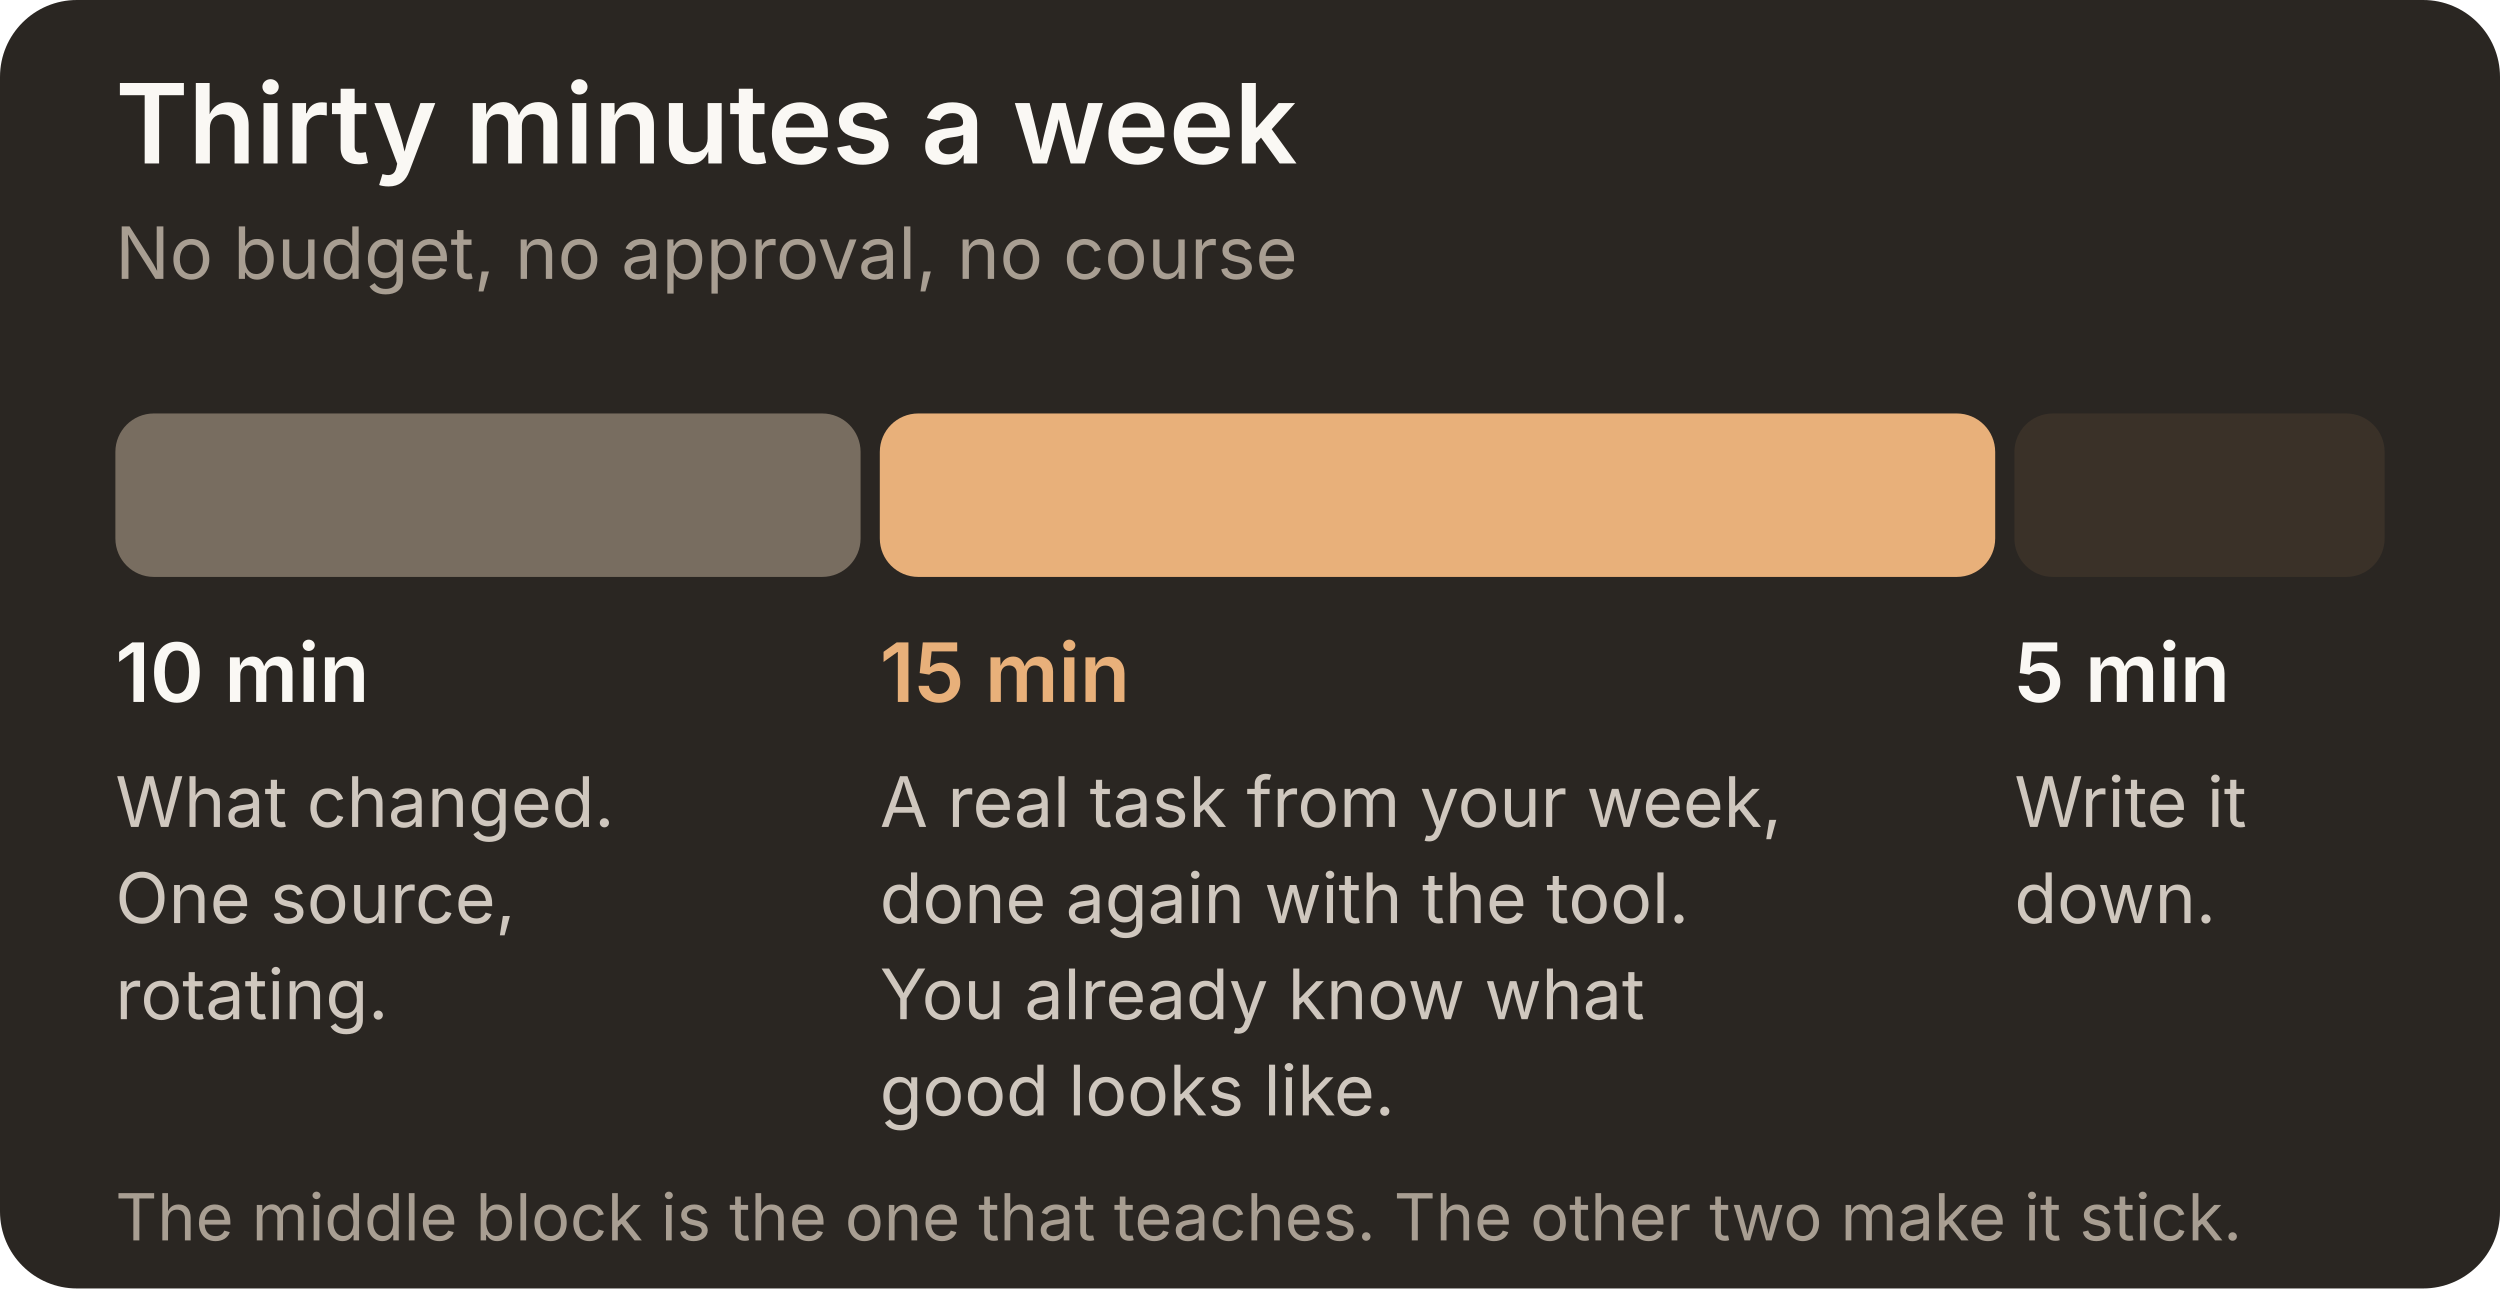
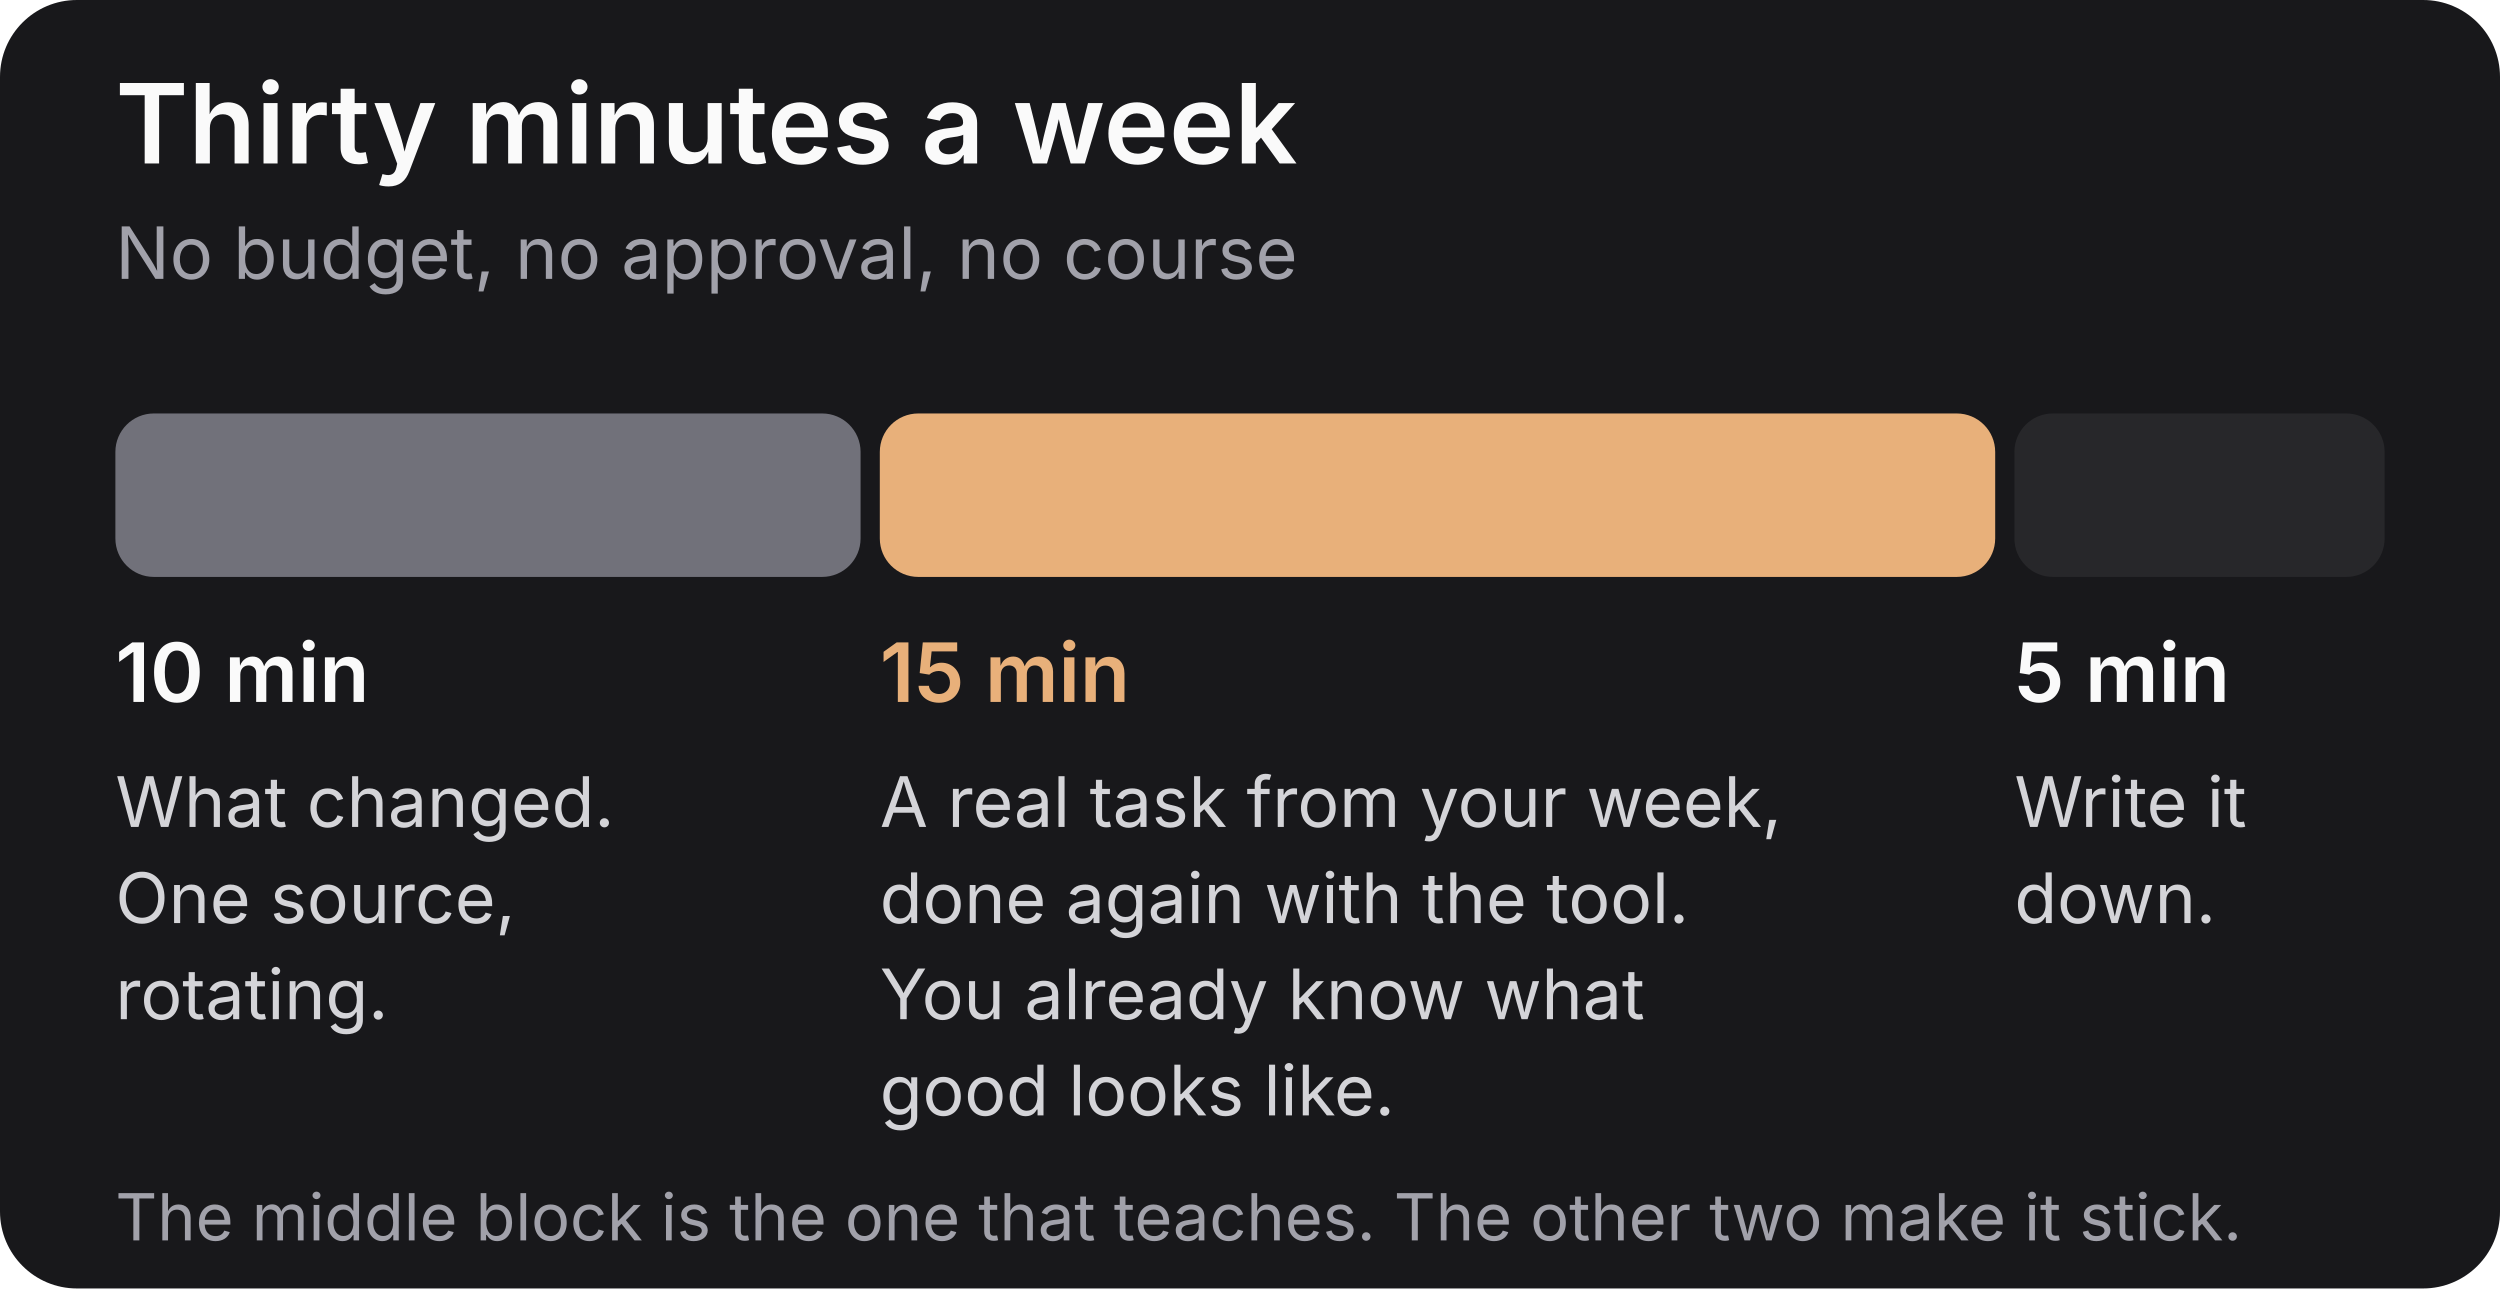
<svg xmlns="http://www.w3.org/2000/svg" width="520" height="268" viewBox="0 0 520 268" role="img" aria-label="A thirty minute weekly routine that costs nothing: ten minutes checking one source for what changed, fifteen minutes redoing a real task from your own week with the tool so you can judge the output, and five minutes writing down what worked and what did not.">
-   <rect x="0" y="0" width="520" height="268" rx="16" fill="#2a2622" />
-   <text x="24" y="34" font-family="'Inter', system-ui, -apple-system, sans-serif" font-size="23" fill="#faf8f4" font-weight="600">Thirty minutes a week</text>
-   <text x="24" y="58" font-family="'Inter', system-ui, -apple-system, sans-serif" font-size="15" fill="#a89e92">No budget, no approval, no course</text>
-   <rect x="24" y="86" width="155" height="34" rx="8" fill="#786d60" />
+   <rect x="0" y="0" width="520" height="268" rx="16" fill="#18181b" />
+   <text x="24" y="34" font-family="'Inter', system-ui, -apple-system, sans-serif" font-size="23" fill="#fafafa" font-weight="600">Thirty minutes a week</text>
+   <text x="24" y="58" font-family="'Inter', system-ui, -apple-system, sans-serif" font-size="15" fill="#a1a1aa">No budget, no approval, no course</text>
+   <rect x="24" y="86" width="155" height="34" rx="8" fill="#71717a" />
  <rect x="183" y="86" width="232" height="34" rx="8" fill="#e8b07a" />
-   <rect x="419" y="86" width="77" height="34" rx="8" fill="#3a3128" />
-   <text x="24" y="146" font-family="'Inter', system-ui, -apple-system, sans-serif" font-size="17" fill="#faf8f4" font-weight="600">10 min</text>
+   <rect x="419" y="86" width="77" height="34" rx="8" fill="#27272a" />
+   <text x="24" y="146" font-family="'Inter', system-ui, -apple-system, sans-serif" font-size="17" fill="#fafafa" font-weight="600">10 min</text>
  <text x="183" y="146" font-family="'Inter', system-ui, -apple-system, sans-serif" font-size="17" fill="#e8b07a" font-weight="600">15 min</text>
-   <text x="419" y="146" font-family="'Inter', system-ui, -apple-system, sans-serif" font-size="17" fill="#faf8f4" font-weight="600">5 min</text>
-   <text x="24" y="172" font-family="'Inter', system-ui, -apple-system, sans-serif" font-size="14.5" fill="#cfc7be">What changed.</text>
-   <text x="24" y="192" font-family="'Inter', system-ui, -apple-system, sans-serif" font-size="14.5" fill="#cfc7be">One source,</text>
-   <text x="24" y="212" font-family="'Inter', system-ui, -apple-system, sans-serif" font-size="14.5" fill="#cfc7be">rotating.</text>
-   <text x="183" y="172" font-family="'Inter', system-ui, -apple-system, sans-serif" font-size="14.5" fill="#cfc7be">A real task from your week,</text>
-   <text x="183" y="192" font-family="'Inter', system-ui, -apple-system, sans-serif" font-size="14.5" fill="#cfc7be">done again with the tool.</text>
-   <text x="183" y="212" font-family="'Inter', system-ui, -apple-system, sans-serif" font-size="14.5" fill="#cfc7be">You already know what</text>
-   <text x="183" y="232" font-family="'Inter', system-ui, -apple-system, sans-serif" font-size="14.5" fill="#cfc7be">good looks like.</text>
-   <text x="419" y="172" font-family="'Inter', system-ui, -apple-system, sans-serif" font-size="14.5" fill="#cfc7be">Write it</text>
-   <text x="419" y="192" font-family="'Inter', system-ui, -apple-system, sans-serif" font-size="14.5" fill="#cfc7be">down.</text>
-   <text x="24" y="258" font-family="'Inter', system-ui, -apple-system, sans-serif" font-size="13.5" fill="#a89e92">The middle block is the one that teaches. The other two make it stick.</text>
+   <text x="419" y="146" font-family="'Inter', system-ui, -apple-system, sans-serif" font-size="17" fill="#fafafa" font-weight="600">5 min</text>
+   <text x="24" y="172" font-family="'Inter', system-ui, -apple-system, sans-serif" font-size="14.5" fill="#d4d4d8">What changed.</text>
+   <text x="24" y="192" font-family="'Inter', system-ui, -apple-system, sans-serif" font-size="14.5" fill="#d4d4d8">One source,</text>
+   <text x="24" y="212" font-family="'Inter', system-ui, -apple-system, sans-serif" font-size="14.5" fill="#d4d4d8">rotating.</text>
+   <text x="183" y="172" font-family="'Inter', system-ui, -apple-system, sans-serif" font-size="14.5" fill="#d4d4d8">A real task from your week,</text>
+   <text x="183" y="192" font-family="'Inter', system-ui, -apple-system, sans-serif" font-size="14.5" fill="#d4d4d8">done again with the tool.</text>
+   <text x="183" y="212" font-family="'Inter', system-ui, -apple-system, sans-serif" font-size="14.5" fill="#d4d4d8">You already know what</text>
+   <text x="183" y="232" font-family="'Inter', system-ui, -apple-system, sans-serif" font-size="14.5" fill="#d4d4d8">good looks like.</text>
+   <text x="419" y="172" font-family="'Inter', system-ui, -apple-system, sans-serif" font-size="14.5" fill="#d4d4d8">Write it</text>
+   <text x="419" y="192" font-family="'Inter', system-ui, -apple-system, sans-serif" font-size="14.5" fill="#d4d4d8">down.</text>
+   <text x="24" y="258" font-family="'Inter', system-ui, -apple-system, sans-serif" font-size="13.5" fill="#a1a1aa">The middle block is the one that teaches. The other two make it stick.</text>
</svg>
